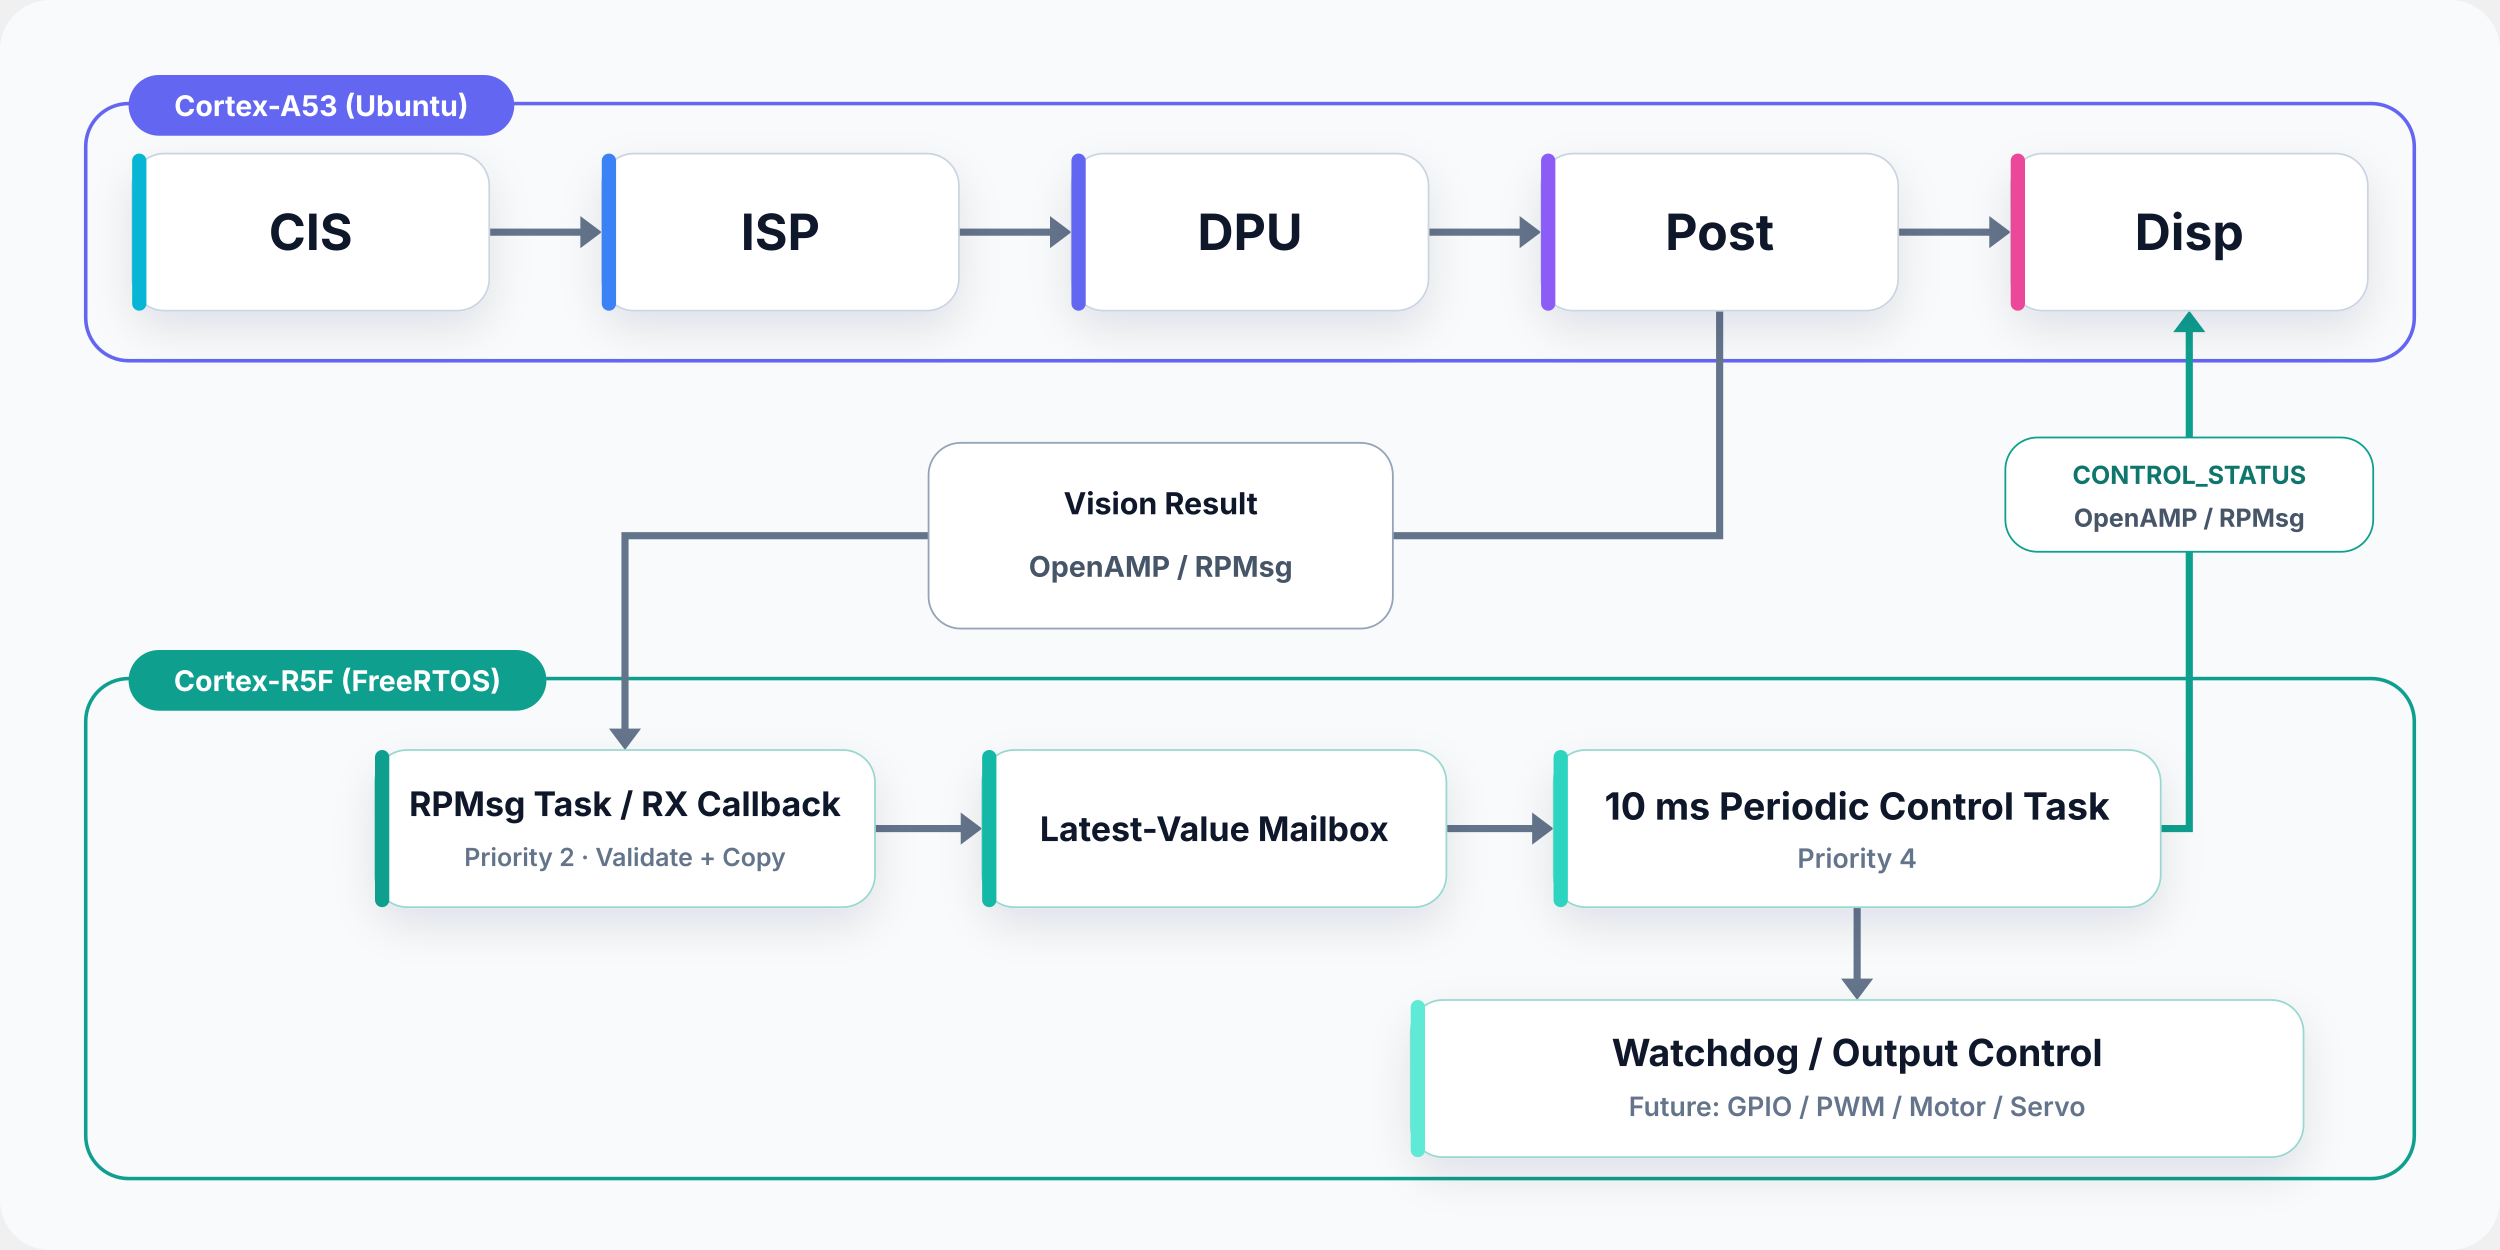
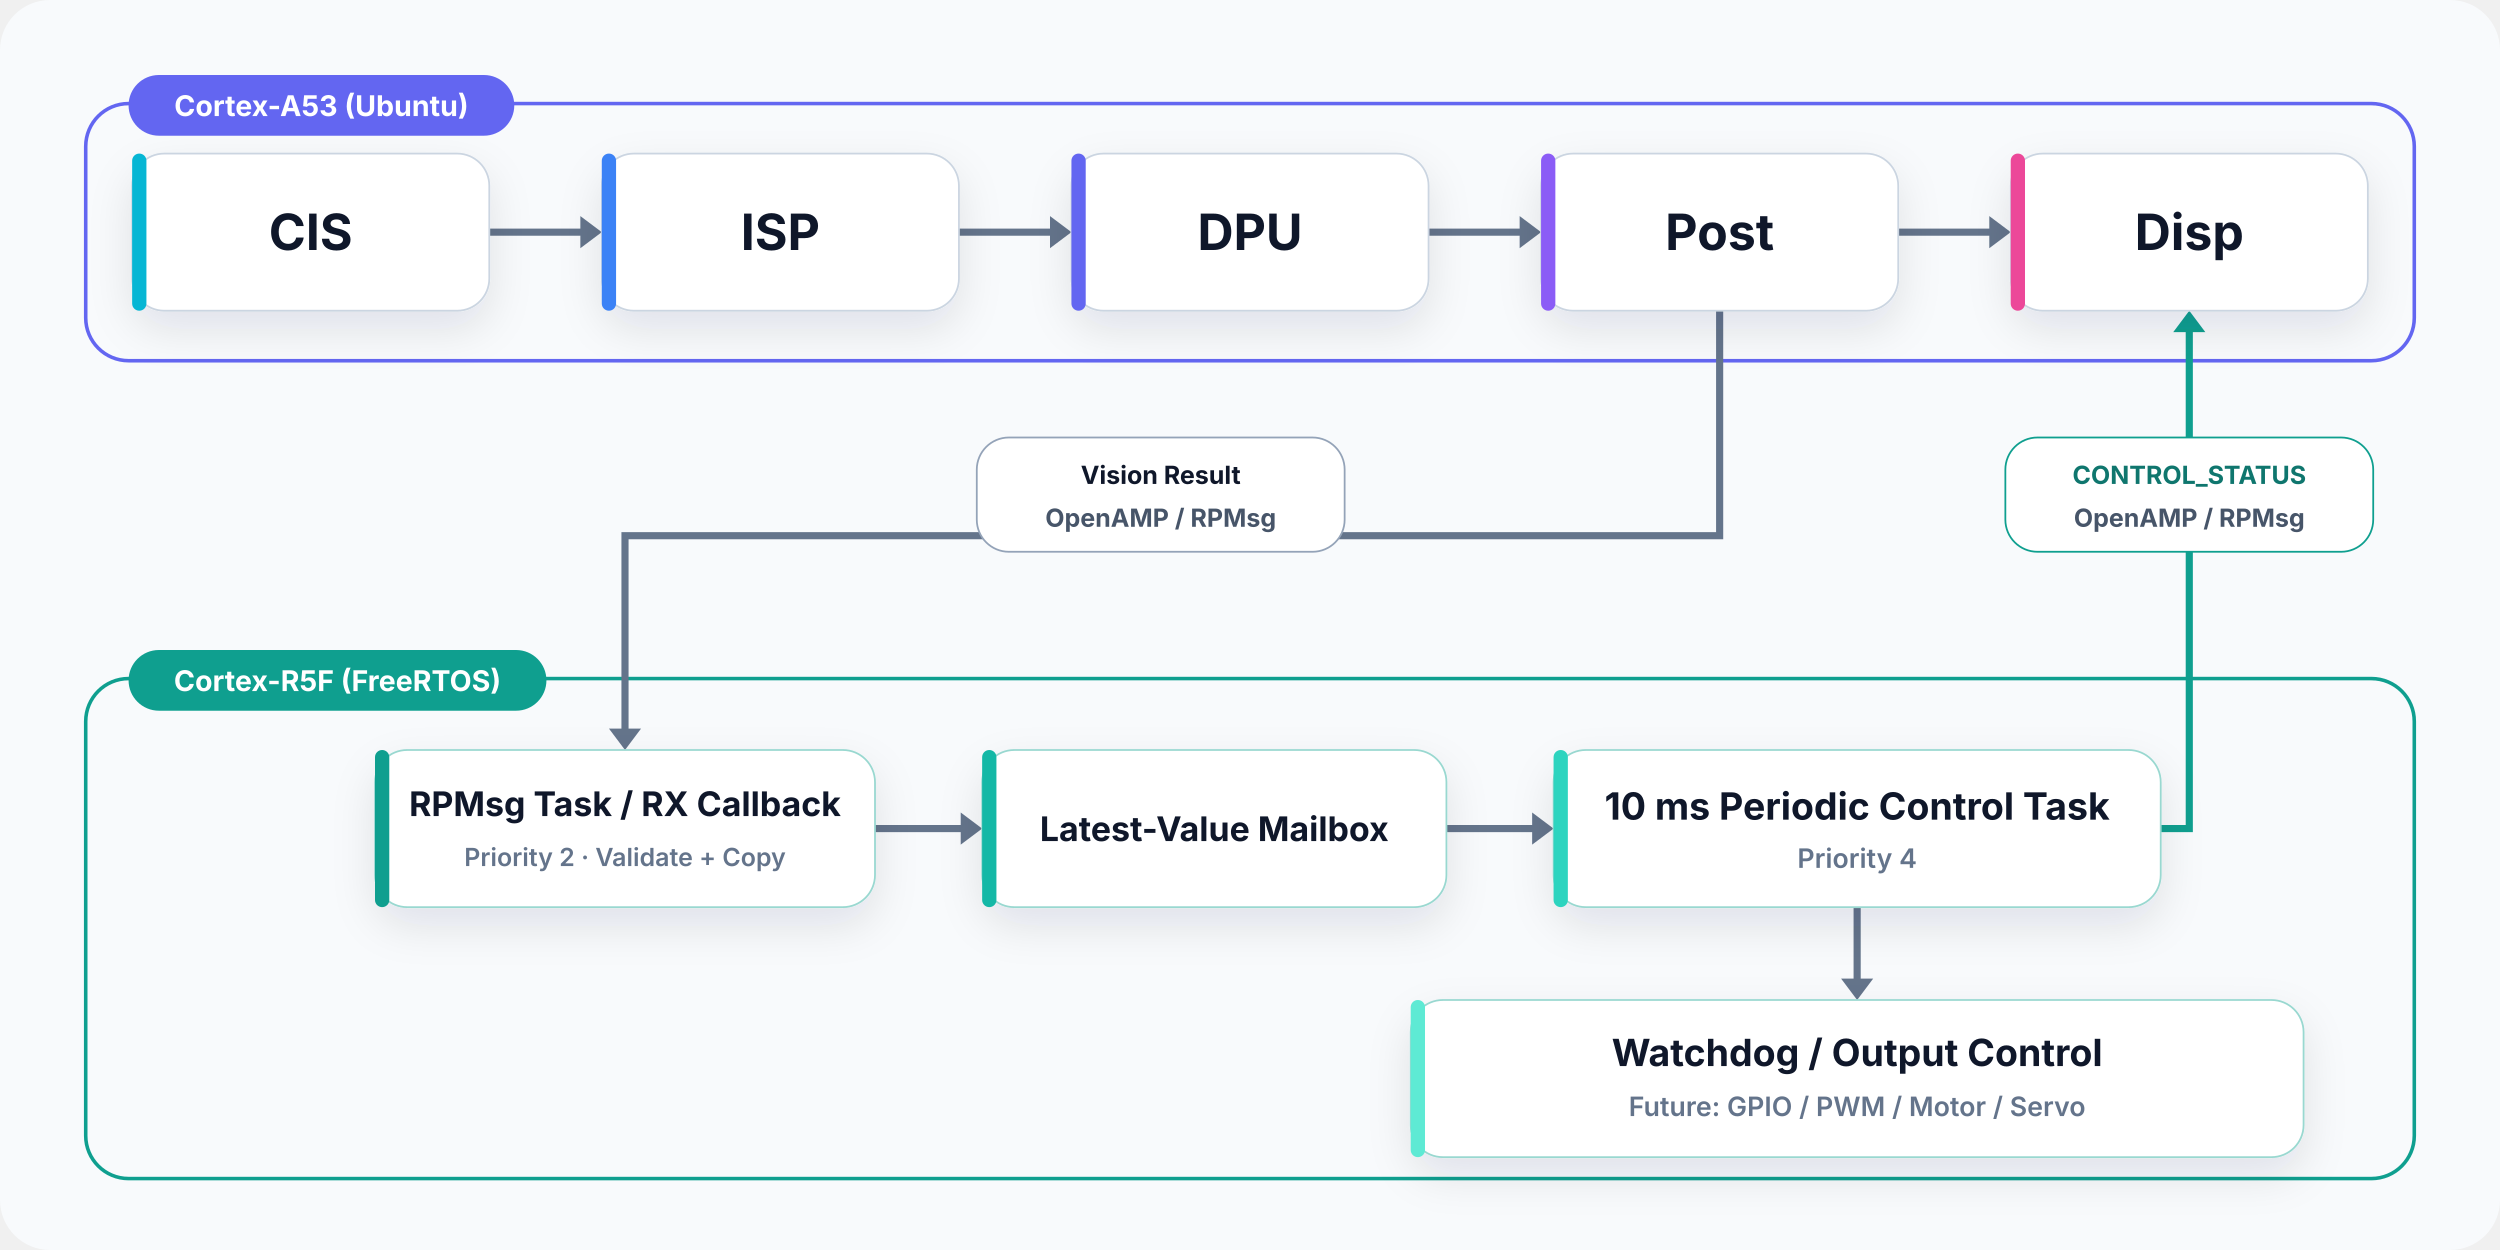
<svg xmlns="http://www.w3.org/2000/svg" width="1400" height="700" viewBox="0 0 1400 700" role="img" aria-labelledby="title desc">
  <defs>
    <filter id="shadow" x="-20%" y="-30%" width="140%" height="170%">
      <feDropShadow dx="0" dy="10" stdDeviation="12" flood-color="#0f172a" flood-opacity="0.10" />
    </filter>
  </defs>
  <rect width="1400" height="700" rx="28" fill="#f8fafc" />
  <g transform="translate(0 -90)">
    <rect x="48" y="148" width="1304" height="144" rx="24" fill="none" stroke="#6366f1" stroke-width="2" />
    <rect x="72" y="132" width="216" height="34" rx="17" fill="#6366f1" />
    <text x="180" y="155" fill="#ffffff" font-family="Inter, ui-sans-serif, system-ui, -apple-system, sans-serif" font-size="16" font-weight="700" text-anchor="middle">Cortex-A53 (Ubuntu)</text>
    <rect x="48" y="470" width="1304" height="280" rx="24" fill="none" stroke="#0f9f8f" stroke-width="2" />
    <rect x="72" y="454" width="234" height="34" rx="17" fill="#0f9f8f" />
    <text x="189" y="477" fill="#ffffff" font-family="Inter, ui-sans-serif, system-ui, -apple-system, sans-serif" font-size="16" font-weight="700" text-anchor="middle">Cortex-R5F (FreeRTOS)</text>
    <g fill="#64748b" stroke="#64748b" stroke-width="4" stroke-linecap="round">
      <path d="M 274 220 H 325" />
      <path d="M 325 211 L 337 220 L 325 229 Z" stroke="none" />
      <path d="M 537 220 H 588" />
      <path d="M 588 211 L 600 220 L 588 229 Z" stroke="none" />
      <path d="M 800 220 H 851" />
      <path d="M 851 211 L 863 220 L 851 229 Z" stroke="none" />
      <path d="M 1063 220 H 1114" />
      <path d="M 1114 211 L 1126 220 L 1114 229 Z" stroke="none" />
      <path d="M 963 264 V 390 H 350 V 498" fill="none" />
      <path d="M 341 498 L 350 510 L 359 498 Z" stroke="none" />
      <path d="M 490 554 H 538" />
      <path d="M 538 545 L 550 554 L 538 563 Z" stroke="none" />
      <path d="M 810 554 H 858" />
      <path d="M 858 545 L 870 554 L 858 563 Z" stroke="none" />
      <path d="M 1040 598 V 638" />
      <path d="M 1031 638 L 1040 650 L 1049 638 Z" stroke="none" />
    </g>
-     <rect x="520" y="338" width="260" height="104" rx="18" fill="#ffffff" stroke="#94a3b8" />
-     <text x="650" y="378" fill="#0f172a" font-family="Inter, ui-sans-serif, system-ui, -apple-system, sans-serif" font-size="17" font-weight="700" text-anchor="middle">Vision Result</text>
-     <text x="650" y="413" fill="#475569" font-family="Inter, ui-sans-serif, system-ui, -apple-system, sans-serif" font-size="16" font-weight="700" text-anchor="middle">OpenAMP / RPMsg</text>
+     <rect x="547" y="335" width="206" height="64" rx="18" fill="#ffffff" stroke="#94a3b8" />
+     <text x="650" y="361" fill="#0f172a" font-family="Inter, ui-sans-serif, system-ui, -apple-system, sans-serif" font-size="14" font-weight="700" text-anchor="middle">Vision Result</text>
+     <text x="650" y="385" fill="#475569" font-family="Inter, ui-sans-serif, system-ui, -apple-system, sans-serif" font-size="14" font-weight="700" text-anchor="middle">OpenAMP / RPMsg</text>
    <g fill="#0f9f8f" stroke="#0f9f8f" stroke-width="4" stroke-linecap="round">
      <path d="M 1210 554 H 1226 V 276" fill="none" />
      <path d="M 1217 276 L 1226 264 L 1235 276 Z" stroke="none" />
    </g>
    <rect x="1123" y="335" width="206" height="64" rx="18" fill="#ffffff" stroke="#0f9f8f" />
    <text x="1226" y="361" fill="#0f766e" font-family="Inter, ui-sans-serif, system-ui, -apple-system, sans-serif" font-size="14" font-weight="700" text-anchor="middle">CONTROL_STATUS</text>
    <text x="1226" y="385" fill="#475569" font-family="Inter, ui-sans-serif, system-ui, -apple-system, sans-serif" font-size="14" font-weight="700" text-anchor="middle">OpenAMP / RPMsg</text>
    <g font-family="Inter, ui-sans-serif, system-ui, -apple-system, sans-serif" text-anchor="middle">
      <g>
        <rect x="74" y="176" width="200" height="88" rx="18" fill="#ffffff" stroke="#cbd5e1" filter="url(#shadow)" />
        <rect x="74" y="176" width="8" height="88" rx="4" fill="#06b6d4" />
        <text x="174" y="230" fill="#0f172a" font-size="28" font-weight="700">CIS</text>
      </g>
      <g>
        <rect x="337" y="176" width="200" height="88" rx="18" fill="#ffffff" stroke="#cbd5e1" filter="url(#shadow)" />
        <rect x="337" y="176" width="8" height="88" rx="4" fill="#3b82f6" />
        <text x="437" y="230" fill="#0f172a" font-size="28" font-weight="700">ISP</text>
      </g>
      <g>
        <rect x="600" y="176" width="200" height="88" rx="18" fill="#ffffff" stroke="#cbd5e1" filter="url(#shadow)" />
        <rect x="600" y="176" width="8" height="88" rx="4" fill="#6366f1" />
        <text x="700" y="230" fill="#0f172a" font-size="28" font-weight="700">DPU</text>
      </g>
      <g>
        <rect x="863" y="176" width="200" height="88" rx="18" fill="#ffffff" stroke="#cbd5e1" filter="url(#shadow)" />
        <rect x="863" y="176" width="8" height="88" rx="4" fill="#8b5cf6" />
        <text x="963" y="230" fill="#0f172a" font-size="28" font-weight="700">Post</text>
      </g>
      <g>
        <rect x="1126" y="176" width="200" height="88" rx="18" fill="#ffffff" stroke="#cbd5e1" filter="url(#shadow)" />
        <rect x="1126" y="176" width="8" height="88" rx="4" fill="#ec4899" />
        <text x="1226" y="230" fill="#0f172a" font-size="28" font-weight="700">Disp</text>
      </g>
      <g>
        <rect x="210" y="510" width="280" height="88" rx="18" fill="#ffffff" stroke="#99d8d0" filter="url(#shadow)" />
        <rect x="210" y="510" width="8" height="88" rx="4" fill="#0f9f8f" />
        <text x="350" y="547" fill="#0f172a" font-size="19" font-weight="700">RPMsg Task / RX Callback</text>
        <text x="350" y="575" fill="#64748b" font-size="14" font-weight="600">Priority 2 · Validate + Copy</text>
      </g>
      <g>
        <rect x="550" y="510" width="260" height="88" rx="18" fill="#ffffff" stroke="#99d8d0" filter="url(#shadow)" />
        <rect x="550" y="510" width="8" height="88" rx="4" fill="#14b8a6" />
        <text x="680" y="561" fill="#0f172a" font-size="19" font-weight="700">Latest-Value Mailbox</text>
      </g>
      <g>
        <rect x="870" y="510" width="340" height="88" rx="18" fill="#ffffff" stroke="#99d8d0" filter="url(#shadow)" />
        <rect x="870" y="510" width="8" height="88" rx="4" fill="#2dd4bf" />
        <text x="1040" y="549" fill="#0f172a" font-size="21" font-weight="700">10 ms Periodic Control Task</text>
        <text x="1040" y="576" fill="#64748b" font-size="15" font-weight="600">Priority 4</text>
      </g>
      <g>
        <rect x="790" y="650" width="500" height="88" rx="18" fill="#ffffff" stroke="#99d8d0" filter="url(#shadow)" />
        <rect x="790" y="650" width="8" height="88" rx="4" fill="#5eead4" />
        <text x="1040" y="687" fill="#0f172a" font-size="21" font-weight="700">Watchdog / Output Control</text>
        <text x="1040" y="715" fill="#64748b" font-size="15" font-weight="600">Future: GPIO / PWM / Motor / Servo</text>
      </g>
    </g>
  </g>
</svg>
